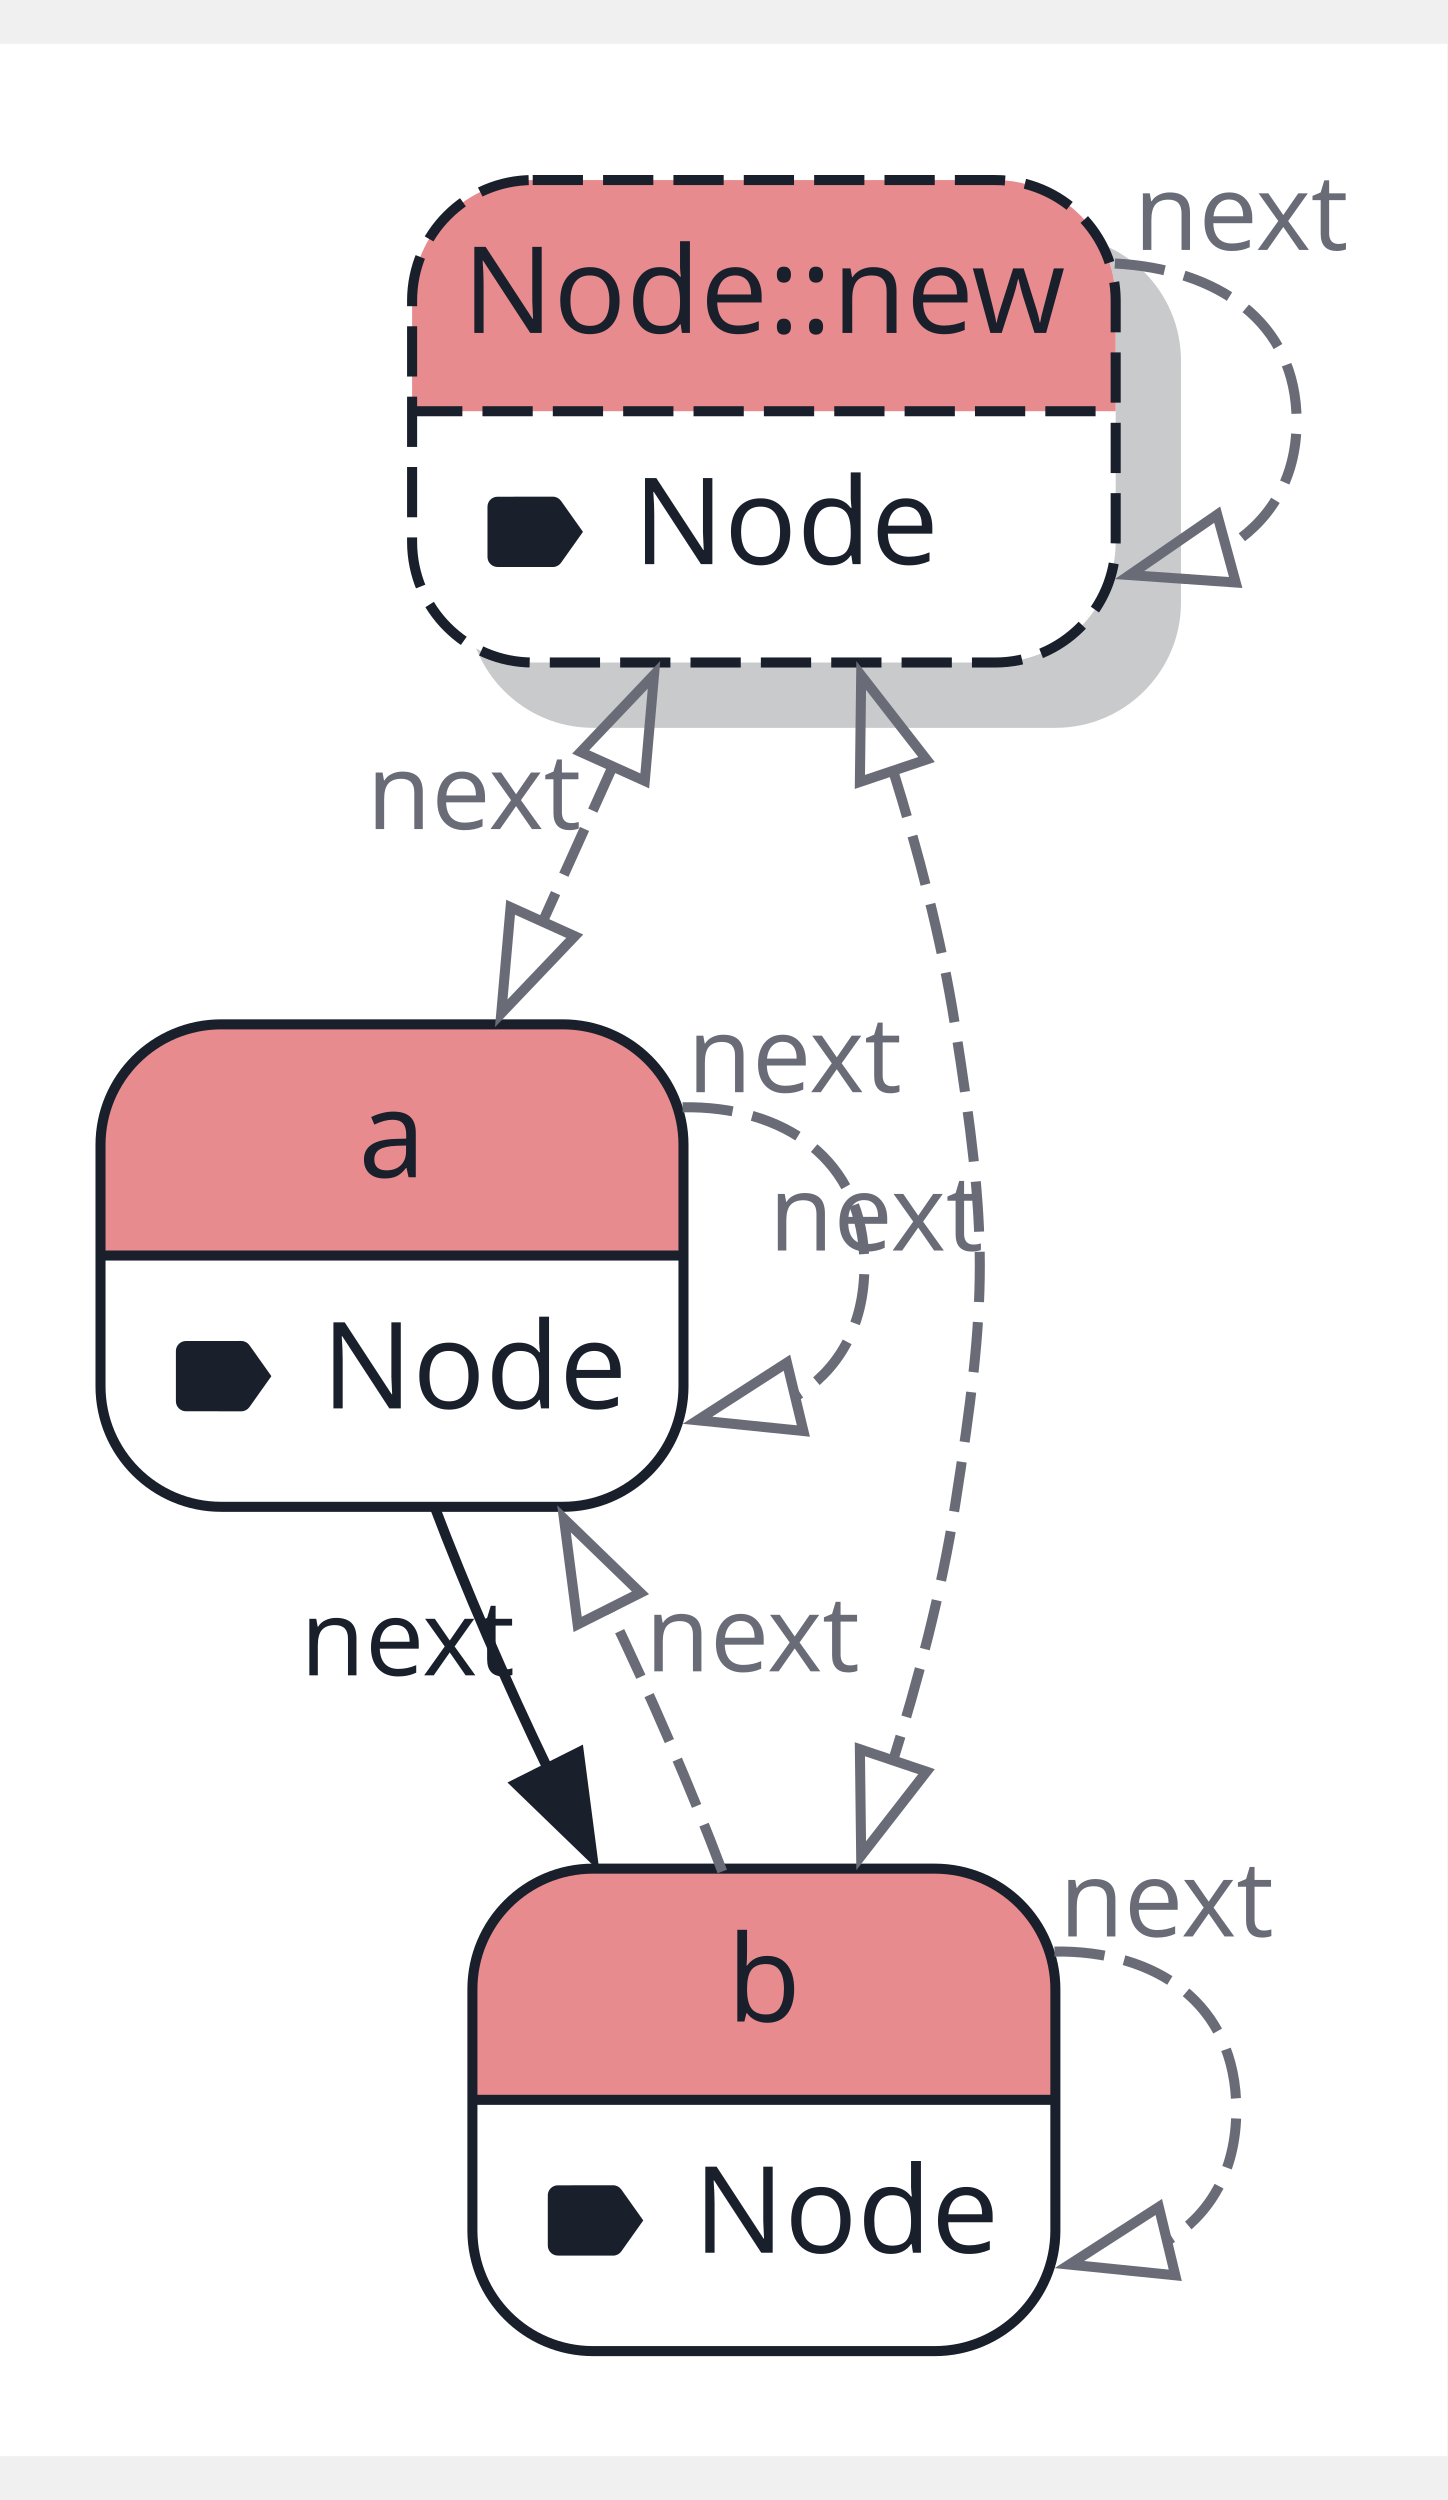
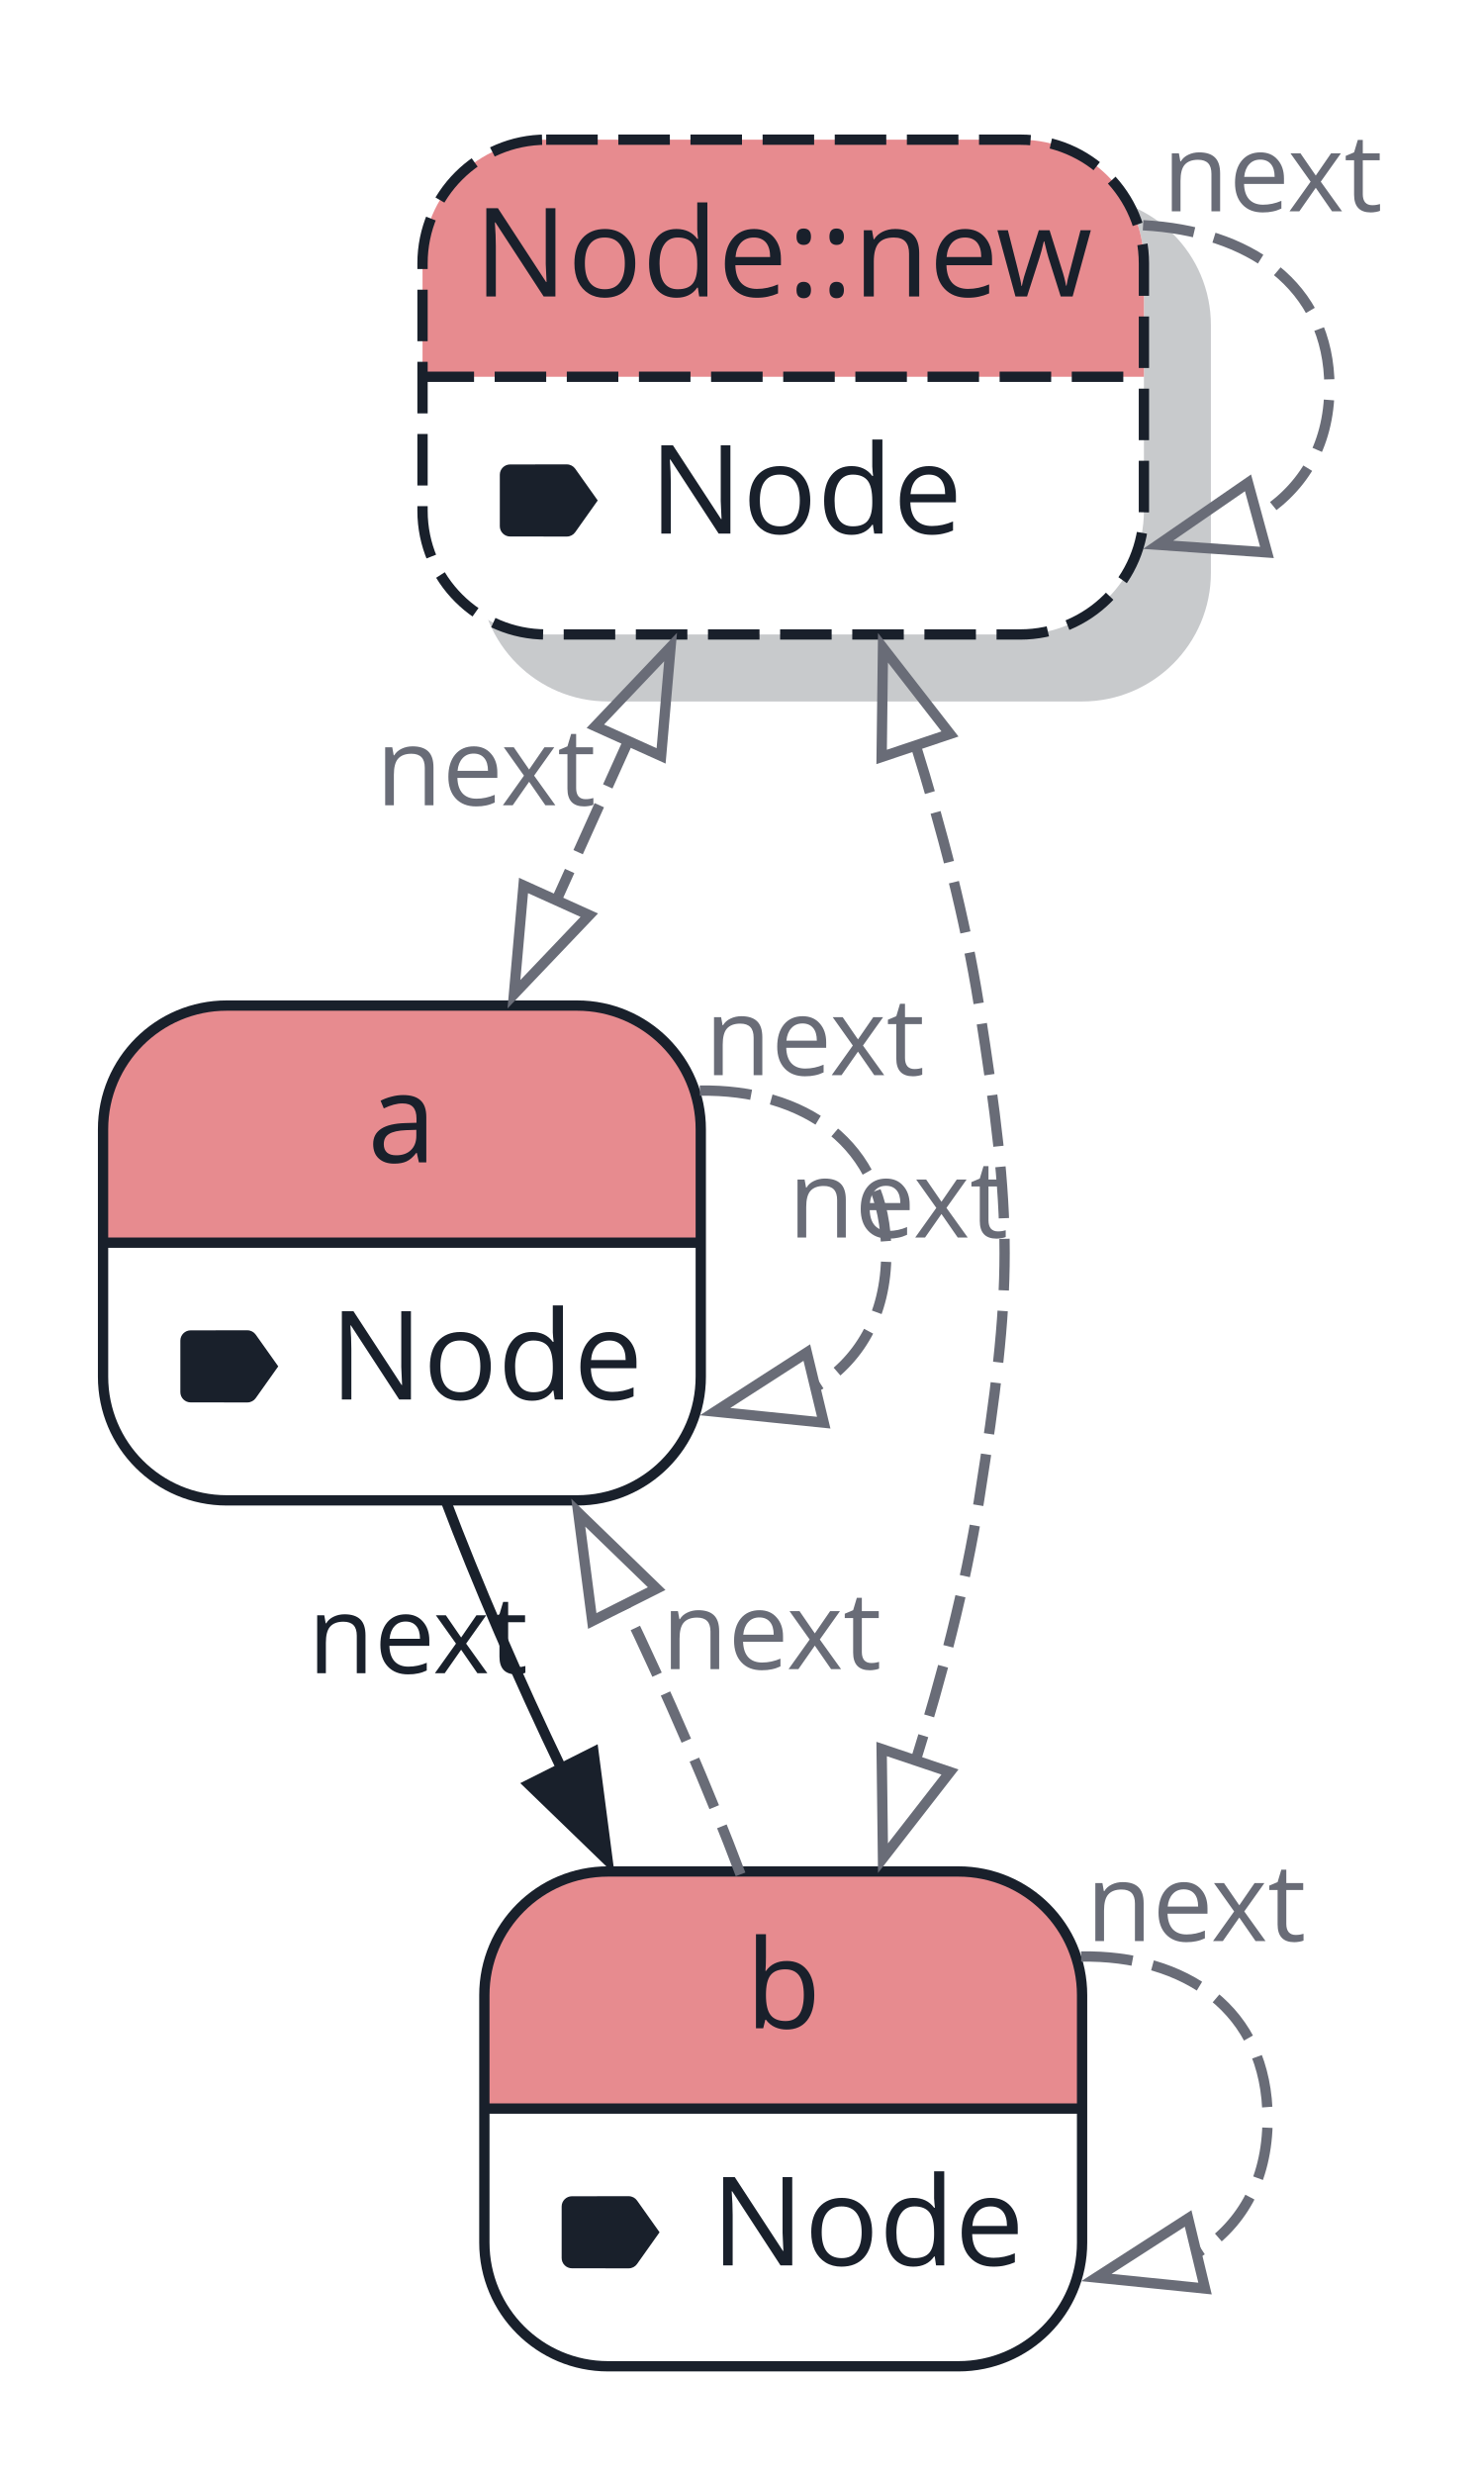
- <svg xmlns="http://www.w3.org/2000/svg" width="132pt" height="228pt" viewBox="-6 -6 144 240" class="refinery-ID">
+ <svg xmlns="http://www.w3.org/2000/svg" width="144pt" height="240pt" viewBox="-6 -6 144 240" class="refinery-ID">
  <style>.refinery-ID .node text{font-family:"Open Sans Variable","Open Sans","Roboto","Helvetica","Arial",sans-serif;fill:#19202b;font-optical-sizing:none;letter-spacing:0;text-rendering:geometricPrecision;}.refinery-ID .node .node-outline{stroke:#19202b;}.refinery-ID .node .node-header{fill:rgb(53, 161, 173);}.refinery-ID .node .node-bg{fill:#fff;}.refinery-ID .node-atom .node-outline{stroke-width:2;}.refinery-ID .node-shadow.node-bg{fill:#19202b;opacity:0.24;}.refinery-ID .node-exists-unknown .node-outline{stroke-dasharray:5 2;}.refinery-ID .node-typeHash-g .node-header{fill:#e5c07b;}.refinery-ID .node-typeHash-h .node-header{fill:#e06c75;}.refinery-ID .node-typeHash-i .node-header{fill:#98c379;}.refinery-ID .node-typeHash-j .node-header{fill:#c678dd;}.refinery-ID .node-typeHash-k .node-header{fill:#80a7f4;}.refinery-ID .node-typeHash-l .node-header{fill:#e3d1b2;}.refinery-ID .node-typeHash-m .node-header{fill:#e78b8f;}.refinery-ID .node-typeHash-n .node-header{fill:#abcc94;}.refinery-ID .node-typeHash-o .node-header{fill:#dbb2e8;}.refinery-ID .node-typeHash-p .node-header{fill:#92c0e9;}.refinery-ID .edge text{font-family:"Open Sans Variable","Open Sans","Roboto","Helvetica","Arial",sans-serif;fill:#19202b;font-optical-sizing:none;letter-spacing:0;text-rendering:geometricPrecision;}.refinery-ID .edge .edge-line{stroke:#19202b;}.refinery-ID .edge .edge-arrow{fill:#19202b;}.refinery-ID .edge-unknown text{fill:#696c77;}.refinery-ID .edge-unknown .edge-line{stroke:#696c77;}.refinery-ID .edge-unknown .edge-arrow{fill:none;}.refinery-ID .edge-error text{fill:#4078f2;}.refinery-ID .edge-error .edge-line{stroke:#4078f2;}.refinery-ID .edge-error .edge-arrow{fill:#4078f2;}.refinery-ID .icon-true{fill:#19202b;}.refinery-ID .icon-unknown{fill:#696c77;}.refinery-ID .icon-error{fill:#4078f2;}.refinery-ID text.label-unknown{fill:#696c77;}.refinery-ID text.label-error{fill:#4078f2;}.refinery-ID .node-exists-false text:not(.label-error){fill:#696c77;}.refinery-ID .node-exists-false .node-outline{stroke:#696c77;stroke-dasharray:2 4;}.refinery-ID .node-exists-false .node-header{fill:#fff!important;}.refinery-ID .node-exists-false .icon-true{fill:#696c77;}.refinery-ID .node-exists-error .node-outline{stroke:#4078f2;}.refinery-ID .node-exists-error .node-header{fill:#fff!important;}</style>
  <defs>
    <svg width="24" height="24" viewBox="0 0 24 24" id="refinery-ID-icon-true" class="icon-true">
      <path d="M17.63 5.84C17.27 5.33 16.67 5 16 5L5 5.01C3.9 5.01 3 5.9 3 7v10c0 1.1.9 1.99 2 1.99L16 19c.67 0 1.27-.33 1.63-.84L22 12l-4.37-6.16z" />
    </svg>
    <svg width="24" height="24" viewBox="0 0 24 24" id="refinery-ID-icon-unknown" class="icon-unknown">
      <path d="M17.63 5.84C17.27 5.33 16.67 5 16 5L5 5.01C3.9 5.01 3 5.9 3 7v10c0 1.1.9 1.99 2 1.99L16 19c.67 0 1.27-.33 1.63-.84L22 12l-4.37-6.16zM16 17H5V7h11l3.55 5L16 17z" />
    </svg>
    <svg width="24" height="24" viewBox="0 0 24 24" id="refinery-ID-icon-error" class="icon-error">
      <path d="M12 2C6.47 2 2 6.47 2 12s4.47 10 10 10s10-4.47 10-10S17.53 2 12 2zm5 13.59L15.59 17L12 13.41L8.41 17L7 15.59L10.59 12L7 8.41L8.41 7L12 10.59L15.59 7L17 8.41L13.41 12L17 15.59z" />
    </svg>
    <svg width="24" height="24" viewBox="0 0 24 24" id="refinery-ID-icon-attribute-true" class="icon-attribute-true">
      <path d="M12 7c-2.76 0-5 2.24-5 5s2.24 5 5 5 5-2.24 5-5-2.24-5-5-5" />
    </svg>
    <svg width="24" height="24" viewBox="0 0 24 24" id="refinery-ID-icon-attribute-unknown" class="icon-attribute-unknown">
      <path d="M12 9c1.65 0 3 1.35 3 3s-1.35 3-3 3-3-1.35-3-3 1.35-3 3-3m0-2c-2.76 0-5 2.24-5 5s2.24 5 5 5 5-2.24 5-5-2.24-5-5-5" />
    </svg>
  </defs>
  <rect x="-6" y="-6" width="144" height="240" fill="#fff" />
  <g class="graph" transform="scale(1 1) rotate(0) translate(4 223.55)">
    <g class="node node-multi node-exists-unknown node-equalsSelf-unknown node-typeHash-m">
      <rect stroke="none" x="36.5" y="-210.5" width="71" height="49" rx="12.5" ry="12.5" class="node-shadow node-bg" />
      <rect stroke="none" x="31" y="-216" width="70" height="48" rx="12" ry="12" class="node-bg" />
      <rect stroke="none" x="27" y="-220" width="78" height="27" clip-path="url(#refinery-ID-clip-0)" class="node-header" />
      <text xml:space="preserve" text-anchor="middle" x="66" y="-204" font-size="12.00" dominant-baseline="middle">Node::new</text>
      <use x="37" y="-187" width="12" height="12" href="#refinery-ID-icon-true" class="icon icon-true" />
      <g>
        <text xml:space="preserve" text-anchor="start" x="53" y="-181" font-size="12.00" class="label label-true" dominant-baseline="middle">Node</text>
      </g>
      <polyline points="31,-193 101,-193" class="node-outline" />
      <rect fill="none" x="31" y="-216" width="70" height="48" rx="12" ry="12" class="node-outline" />
      <clipPath id="refinery-ID-clip-0">
        <rect stroke="none" x="31" y="-216" width="70" height="48" rx="12" ry="12" class="node-bg" />
      </clipPath>
    </g>
    <g class="edge edge-unknown">
      <path fill="none" stroke-dasharray="5,2" d="M100.92,-207.7C111.11,-207.16 119,-201.93 119,-192 119,-186.11 116.22,-181.87 111.82,-179.28" class="edge-line" />
      <polygon points="112.94,-175.96 102.38,-176.7 111.1,-182.71 112.94,-175.96" class="edge-line edge-arrow" />
      <text xml:space="preserve" text-anchor="start" x="102.8" y="-209.05" font-size="10.50">next</text>
    </g>
    <g class="node node-default node-exists-true node-equalsSelf-true node-typeHash-m">
      <rect stroke="none" x="0" y="-132" width="58" height="48" rx="12" ry="12" class="node-bg" />
      <rect stroke="none" x="-4" y="-136" width="66" height="27" clip-path="url(#refinery-ID-clip-1)" class="node-header" />
      <text xml:space="preserve" text-anchor="middle" x="29" y="-120" font-size="12.00" dominant-baseline="middle">a</text>
      <use x="6" y="-103" width="12" height="12" href="#refinery-ID-icon-true" class="icon icon-true" />
      <g>
        <text xml:space="preserve" text-anchor="start" x="22" y="-97" font-size="12.00" class="label label-true" dominant-baseline="middle">Node</text>
      </g>
      <polyline points="0,-109 58,-109" class="node-outline" />
      <rect fill="none" x="0" y="-132" width="58" height="48" rx="12" ry="12" class="node-outline" />
      <clipPath id="refinery-ID-clip-1">
        <rect stroke="none" x="0" y="-132" width="58" height="48" rx="12" ry="12" class="node-bg" />
      </clipPath>
    </g>
    <g class="edge edge-unknown">
      <path fill="none" stroke-dasharray="5,2" d="M51.03,-157.82C48.68,-152.62 46.25,-147.24 43.91,-142.03" class="edge-line" />
      <polygon points="47.77,-159.1 55.07,-166.78 54.15,-156.22 47.77,-159.1" class="edge-line edge-arrow" />
      <polygon points="47.18,-140.77 39.87,-133.1 40.8,-143.65 47.18,-140.77" class="edge-line edge-arrow" />
      <text xml:space="preserve" text-anchor="start" x="26.47" y="-151.43" font-size="10.50">next</text>
    </g>
    <g class="node node-default node-exists-true node-equalsSelf-true node-typeHash-m">
      <rect stroke="none" x="37" y="-48" width="58" height="48" rx="12" ry="12" class="node-bg" />
      <rect stroke="none" x="33" y="-52" width="66" height="27" clip-path="url(#refinery-ID-clip-2)" class="node-header" />
      <text xml:space="preserve" text-anchor="middle" x="66" y="-36" font-size="12.00" dominant-baseline="middle">b</text>
      <use x="43" y="-19" width="12" height="12" href="#refinery-ID-icon-true" class="icon icon-true" />
      <g>
        <text xml:space="preserve" text-anchor="start" x="59" y="-13" font-size="12.00" class="label label-true" dominant-baseline="middle">Node</text>
      </g>
      <polyline points="37,-25 95,-25" class="node-outline" />
      <rect fill="none" x="37" y="-48" width="58" height="48" rx="12" ry="12" class="node-outline" />
      <clipPath id="refinery-ID-clip-2">
        <rect stroke="none" x="37" y="-48" width="58" height="48" rx="12" ry="12" class="node-bg" />
      </clipPath>
    </g>
    <g class="edge edge-unknown">
      <path fill="none" stroke-dasharray="5,2" d="M78.79,-157.45C81.36,-149.25 83.68,-140.4 85,-132 88.31,-110.92 88.31,-105.08 85,-84 83.68,-75.6 81.36,-66.75 78.79,-58.55" class="edge-line" />
      <polygon points="75.55,-156.12 75.68,-166.71 82.18,-158.35 75.55,-156.12" class="edge-line edge-arrow" />
      <polygon points="82.18,-57.65 75.68,-49.29 75.55,-59.88 82.18,-57.65" class="edge-line edge-arrow" />
      <text xml:space="preserve" text-anchor="start" x="66.48" y="-109.5" font-size="10.50">next</text>
    </g>
    <g class="edge edge-unknown">
      <path fill="none" stroke-dasharray="5,2" d="M57.91,-123.75C67.92,-123.91 76,-118.66 76,-108 76,-101.83 73.3,-97.48 69.09,-94.93" class="edge-line" />
      <polygon points="69.93,-91.54 59.39,-92.61 68.29,-98.34 69.93,-91.54" class="edge-line edge-arrow" />
      <text xml:space="preserve" text-anchor="start" x="58.38" y="-125.25" font-size="10.50">next</text>
    </g>
    <g class="edge edge-true">
      <path fill="none" d="M33.18,-84.16C36.27,-75.98 40.33,-66.6 44.59,-57.76" class="edge-line" />
      <polygon points="47.59,-59.58 48.96,-49.07 41.34,-56.44 47.59,-59.58" class="edge-line edge-arrow" />
      <text xml:space="preserve" text-anchor="start" x="19.87" y="-67.23" font-size="10.50">next</text>
    </g>
    <g class="edge edge-unknown">
      <path fill="none" stroke-dasharray="5,2" d="M61.86,-47.72C58.79,-55.88 54.73,-65.26 50.47,-74.11" class="edge-line" />
      <polygon points="47.47,-72.3 46.11,-82.81 53.72,-75.44 47.47,-72.3" class="edge-line edge-arrow" />
      <text xml:space="preserve" text-anchor="start" x="54.19" y="-67.63" font-size="10.50">next</text>
    </g>
    <g class="edge edge-unknown">
      <path fill="none" stroke-dasharray="5,2" d="M94.91,-39.75C104.92,-39.91 113,-34.66 113,-24 113,-17.83 110.3,-13.48 106.09,-10.93" class="edge-line" />
      <polygon points="106.93,-7.54 96.39,-8.61 105.29,-14.34 106.93,-7.54" class="edge-line edge-arrow" />
      <text xml:space="preserve" text-anchor="start" x="95.38" y="-41.25" font-size="10.50">next</text>
    </g>
  </g>
</svg>
